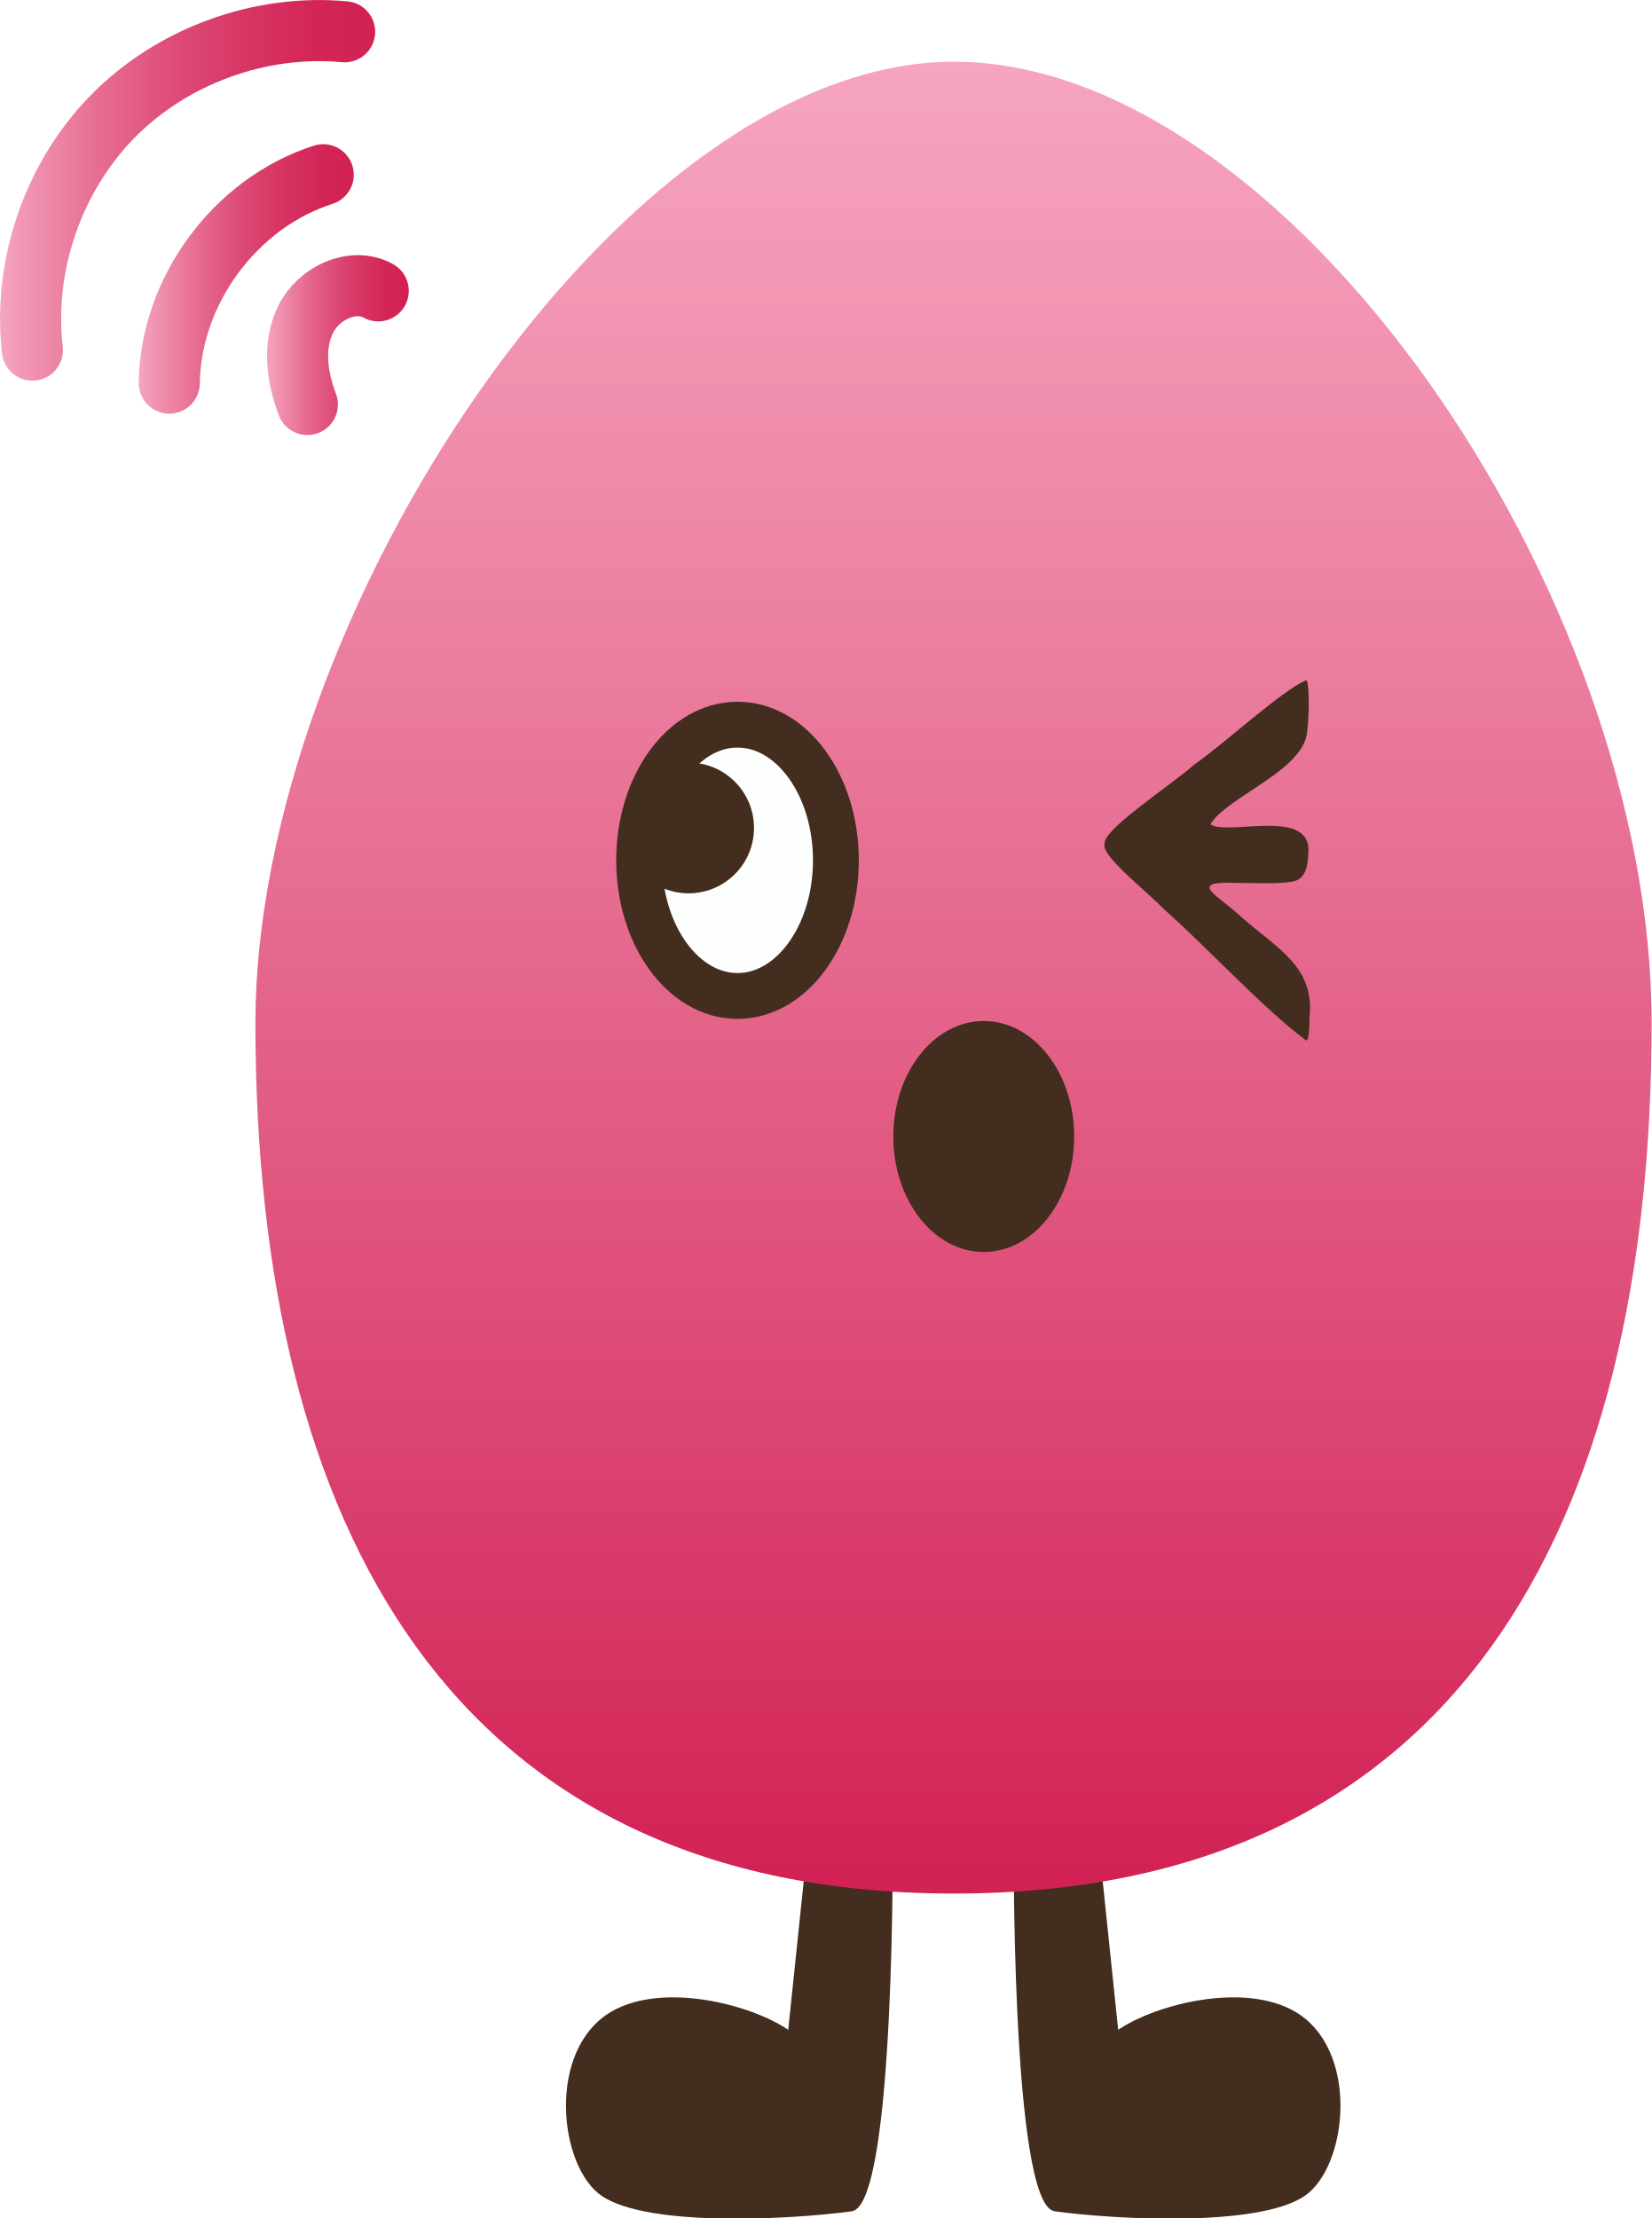
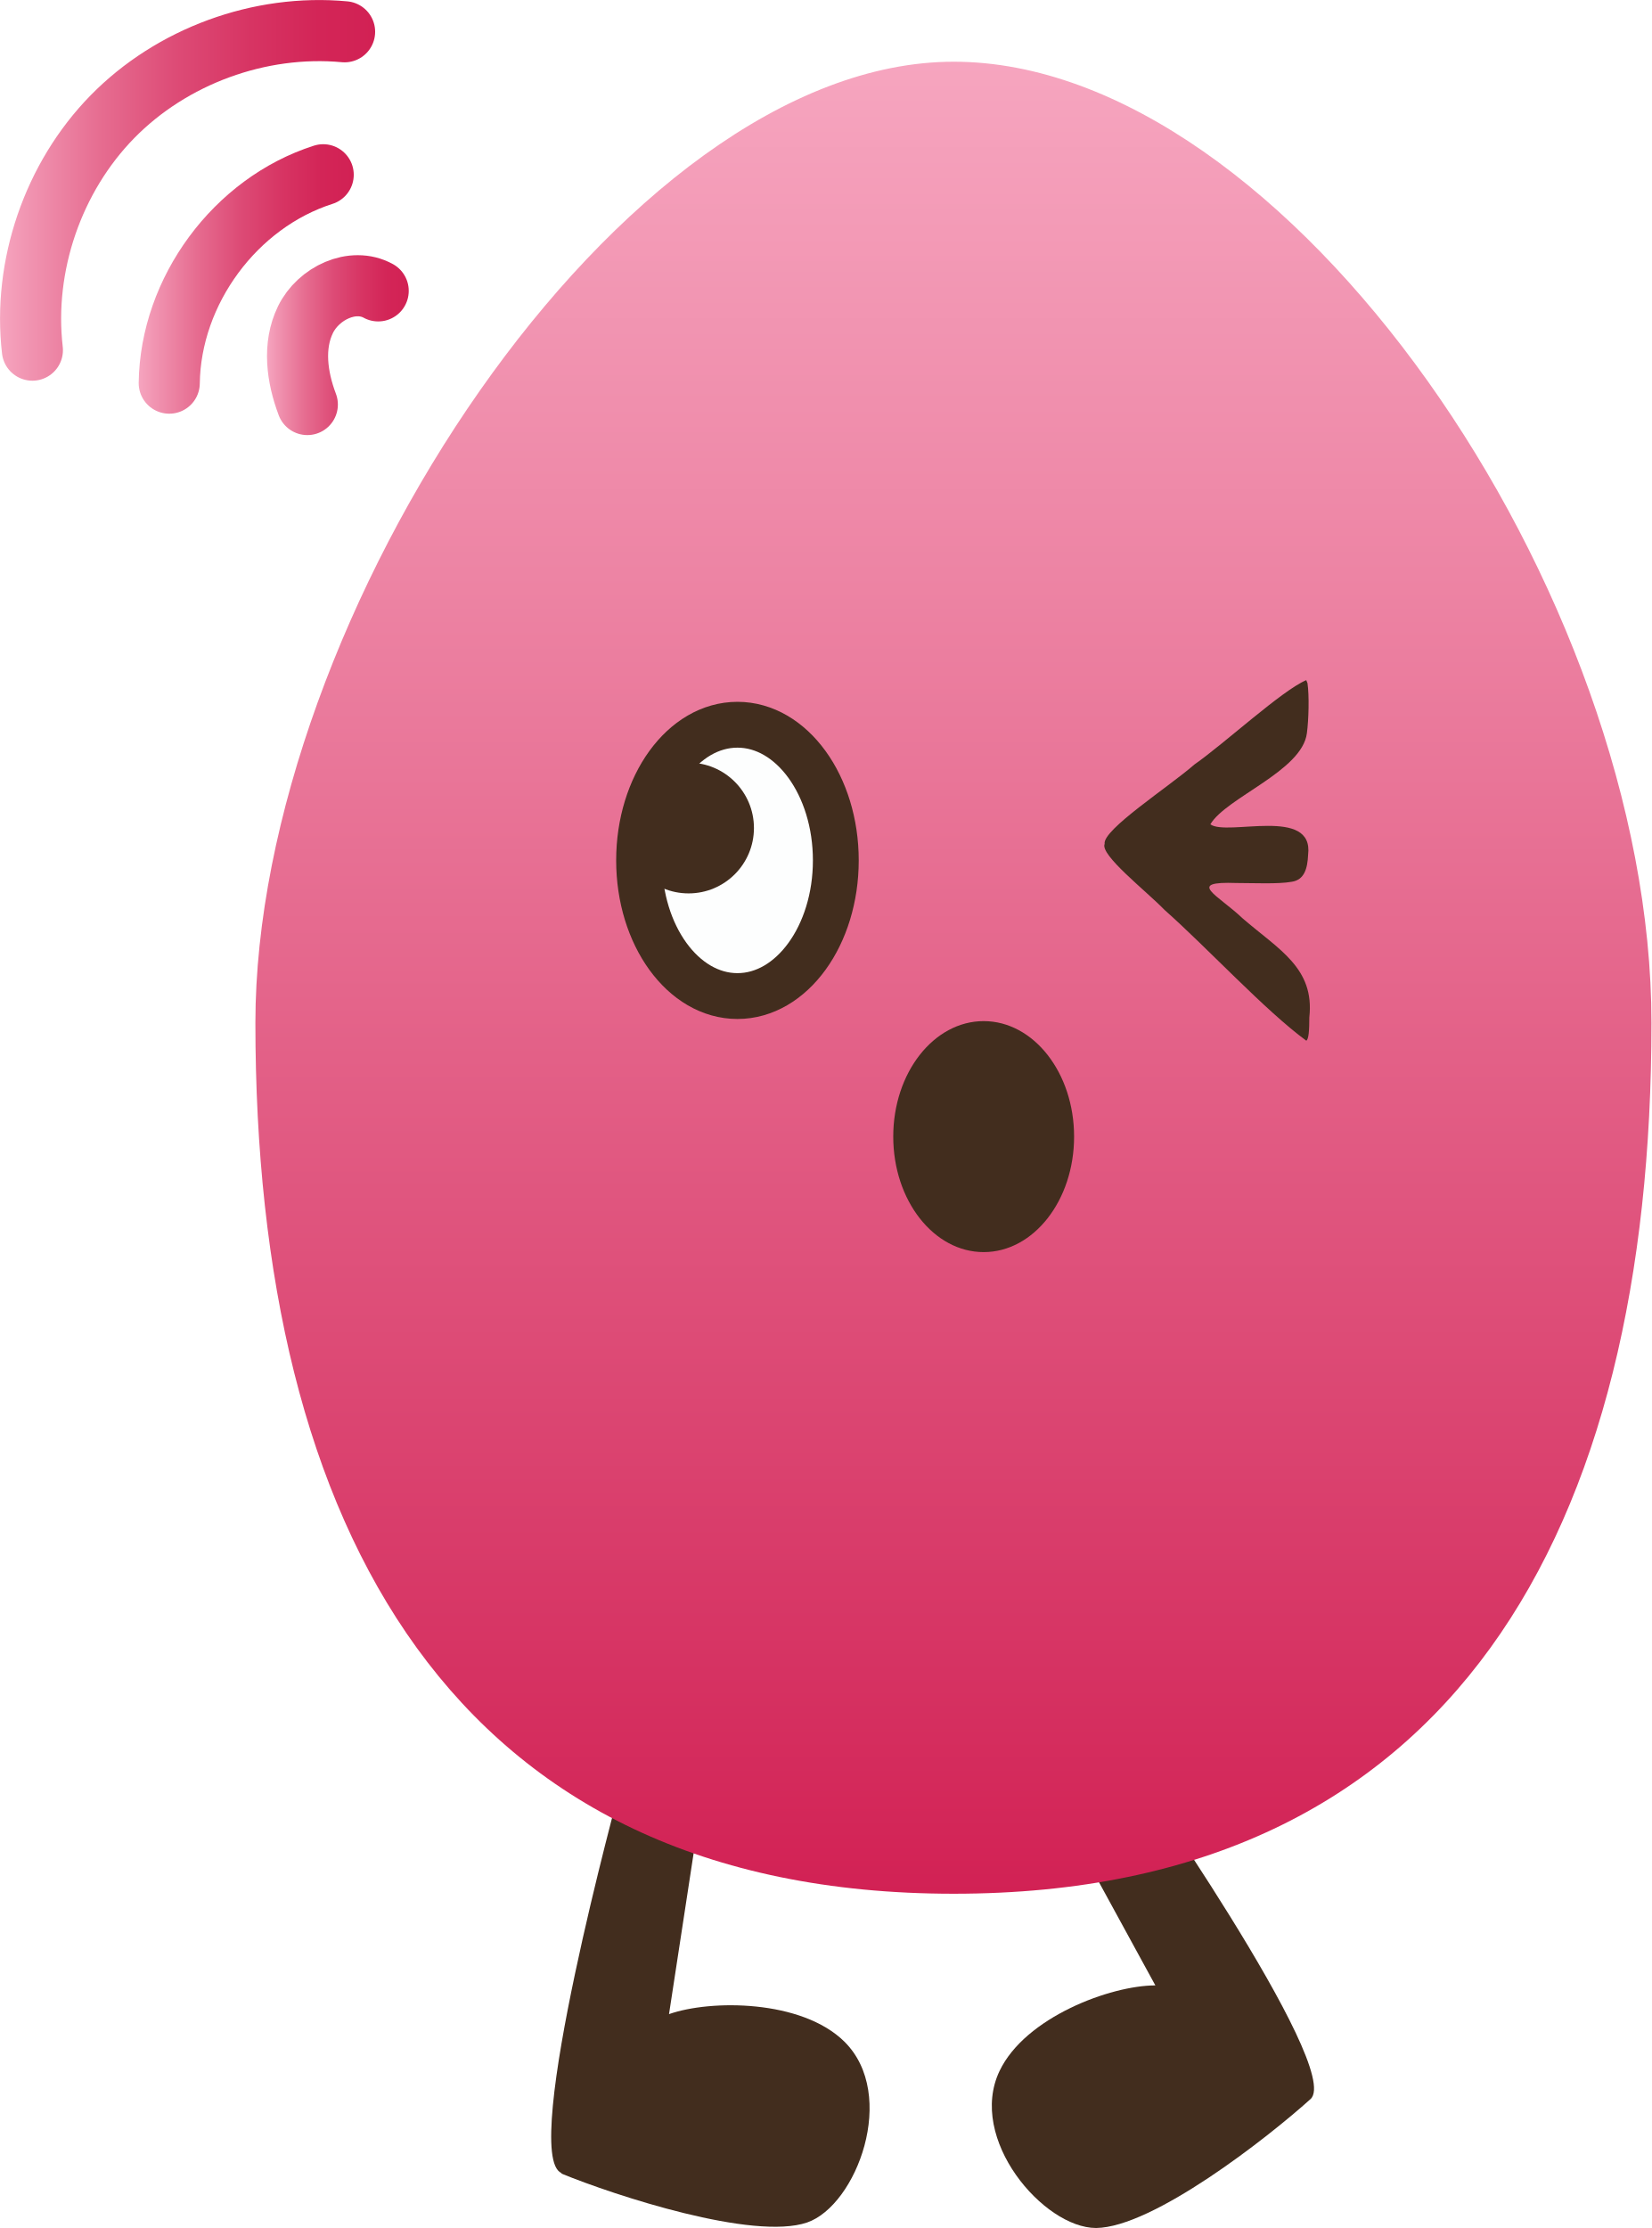
- <svg xmlns="http://www.w3.org/2000/svg" xmlns:xlink="http://www.w3.org/1999/xlink" id="Layer_2" data-name="Layer 2" viewBox="0 0 27.03 36.3">
+ <svg xmlns="http://www.w3.org/2000/svg" xmlns:xlink="http://www.w3.org/1999/xlink" id="Layer_2" data-name="Layer 2" viewBox="0 0 27.03 36.46">
  <defs>
    <style>
      .cls-1 {
        stroke: url(#linear-gradient-2);
      }

      .cls-1, .cls-2, .cls-3 {
        fill: none;
        stroke-linecap: round;
        stroke-linejoin: round;
      }

      .cls-2 {
        stroke: url(#linear-gradient-3);
      }

      .cls-3 {
        stroke: url(#linear-gradient-4);
      }

      .cls-4 {
        fill: url(#linear-gradient);
      }

      .cls-5 {
        fill: #fdfefe;
        stroke: #422d1e;
        stroke-miterlimit: 10;
        stroke-width: .75px;
      }

      .cls-6 {
        fill: #422d1e;
      }
    </style>
    <linearGradient id="linear-gradient" x1="15.6" y1="1.01" x2="15.6" y2="30.99" gradientUnits="userSpaceOnUse">
      <stop offset="0" stop-color="#f6a5bf" />
      <stop offset=".28" stop-color="#ed84a4" />
      <stop offset=".88" stop-color="#d63262" />
      <stop offset="1" stop-color="#d22154" />
    </linearGradient>
    <linearGradient id="linear-gradient-2" x1="4.37" y1="5.65" x2="6.69" y2="5.65" gradientUnits="userSpaceOnUse">
      <stop offset="0" stop-color="#f6a5bf" />
      <stop offset=".07" stop-color="#f195b2" />
      <stop offset=".27" stop-color="#e66c90" />
      <stop offset=".47" stop-color="#dd4b76" />
      <stop offset=".67" stop-color="#d73463" />
      <stop offset=".85" stop-color="#d32557" />
      <stop offset="1" stop-color="#d22154" />
    </linearGradient>
    <linearGradient id="linear-gradient-3" x1="2.27" y1="4.57" x2="5.79" y2="4.57" xlink:href="#linear-gradient-2" />
    <linearGradient id="linear-gradient-4" x1="0" y1="3.11" x2="6.14" y2="3.11" xlink:href="#linear-gradient-2" />
  </defs>
  <g id="Layer_1-2" data-name="Layer 1">
-     <path class="cls-6" d="M17.26,36.19c.94.13,3.32.27,4.09-.25.71-.48.91-2.4-.16-3.02-.85-.49-2.29-.11-2.89.3l-.37-3.55-1.34.17s-.06,6.25.67,6.35Z" />
-     <path class="cls-6" d="M13.94,36.19c-.94.13-3.32.27-4.09-.25-.71-.48-.91-2.4.16-3.02.85-.49,2.29-.11,2.89.3l.37-3.55,1.34.17s.06,6.25-.67,6.35Z" />
-     <path class="cls-4" d="M27.03,16.74c0,8.28-3.23,14.25-11.42,14.25s-11.43-5.97-11.43-14.25C4.18,10.13,10.16,1.01,15.61,1.01s11.42,8.68,11.42,15.73Z" />
-     <ellipse class="cls-6" cx="16.1" cy="18.6" rx="1.48" ry="1.89" />
-     <path class="cls-6" d="M21.38,11.13c-.4.17-1.33,1.03-1.83,1.38-.41.36-1.51,1.07-1.47,1.3-.08.18.68.77.98,1.08.7.62,1.65,1.65,2.32,2.14.04-.02.05-.17.05-.38.09-.81-.5-1.11-1.09-1.62-.41-.39-.94-.61-.1-.58.27,0,.68.02.9-.02.21-.03.26-.22.27-.44.1-.8-1.32-.3-1.6-.5.26-.44,1.5-.87,1.58-1.49.03-.22.04-.62.01-.82l-.02-.05Z" />
-     <path class="cls-1" d="M5.03,6.62c-.17-.45-.24-.96-.03-1.39s.77-.7,1.19-.47" />
-     <path class="cls-2" d="M2.77,6.27c.02-1.51,1.08-2.95,2.52-3.41" />
-     <path class="cls-3" d="M.53,5.73c-.16-1.38.34-2.83,1.31-3.82S4.25.39,5.64.52" />
-     <ellipse class="cls-5" cx="12.07" cy="14.08" rx="1.61" ry="2.22" />
-     <circle class="cls-6" cx="11.27" cy="13.55" r="1.07" />
+     <g>
+       <path class="cls-6" d="M21.45,34.35c-.71.64-2.58,2.1-3.51,2.11-.86,0-2.11-1.46-1.58-2.57.42-.88,1.82-1.4,2.55-1.4l-1.71-3.13,1.2-.62s3.6,5.11,3.05,5.61Z" />
+       <path class="cls-6" d="M9.19,35.57c.88.36,3.14,1.1,4.02.8.81-.28,1.49-2.09.61-2.96-.7-.69-2.19-.69-2.87-.45l.54-3.53-1.34-.18s-1.65,6.03-.96,6.31Z" />
+       <path class="cls-4" d="M27.03,16.74c0,8.28-3.23,14.25-11.42,14.25s-11.43-5.97-11.43-14.25C4.18,10.13,10.16,1.01,15.61,1.01s11.42,8.68,11.42,15.73Z" />
+       <ellipse class="cls-6" cx="16.1" cy="18.6" rx="1.48" ry="1.89" />
+       <path class="cls-6" d="M21.38,11.13c-.4.17-1.33,1.03-1.83,1.38-.41.36-1.51,1.07-1.47,1.3-.08.18.68.77.98,1.08.7.62,1.65,1.65,2.32,2.14.04-.02.05-.17.05-.38.09-.81-.5-1.11-1.09-1.62-.41-.39-.94-.61-.1-.58.27,0,.68.02.9-.02.21-.03.26-.22.27-.44.1-.8-1.32-.3-1.6-.5.26-.44,1.5-.87,1.58-1.49.03-.22.04-.62.01-.82l-.02-.05Z" />
+       <path class="cls-1" d="M5.03,6.62c-.17-.45-.24-.96-.03-1.39s.77-.7,1.19-.47" />
+       <path class="cls-2" d="M2.77,6.27c.02-1.51,1.08-2.95,2.52-3.41" />
+       <path class="cls-3" d="M.53,5.73c-.16-1.38.34-2.83,1.31-3.82S4.25.39,5.64.52" />
+       <ellipse class="cls-5" cx="12.07" cy="14.08" rx="1.61" ry="2.22" />
+       <circle class="cls-6" cx="11.27" cy="13.55" r="1.07" />
+     </g>
  </g>
</svg>
